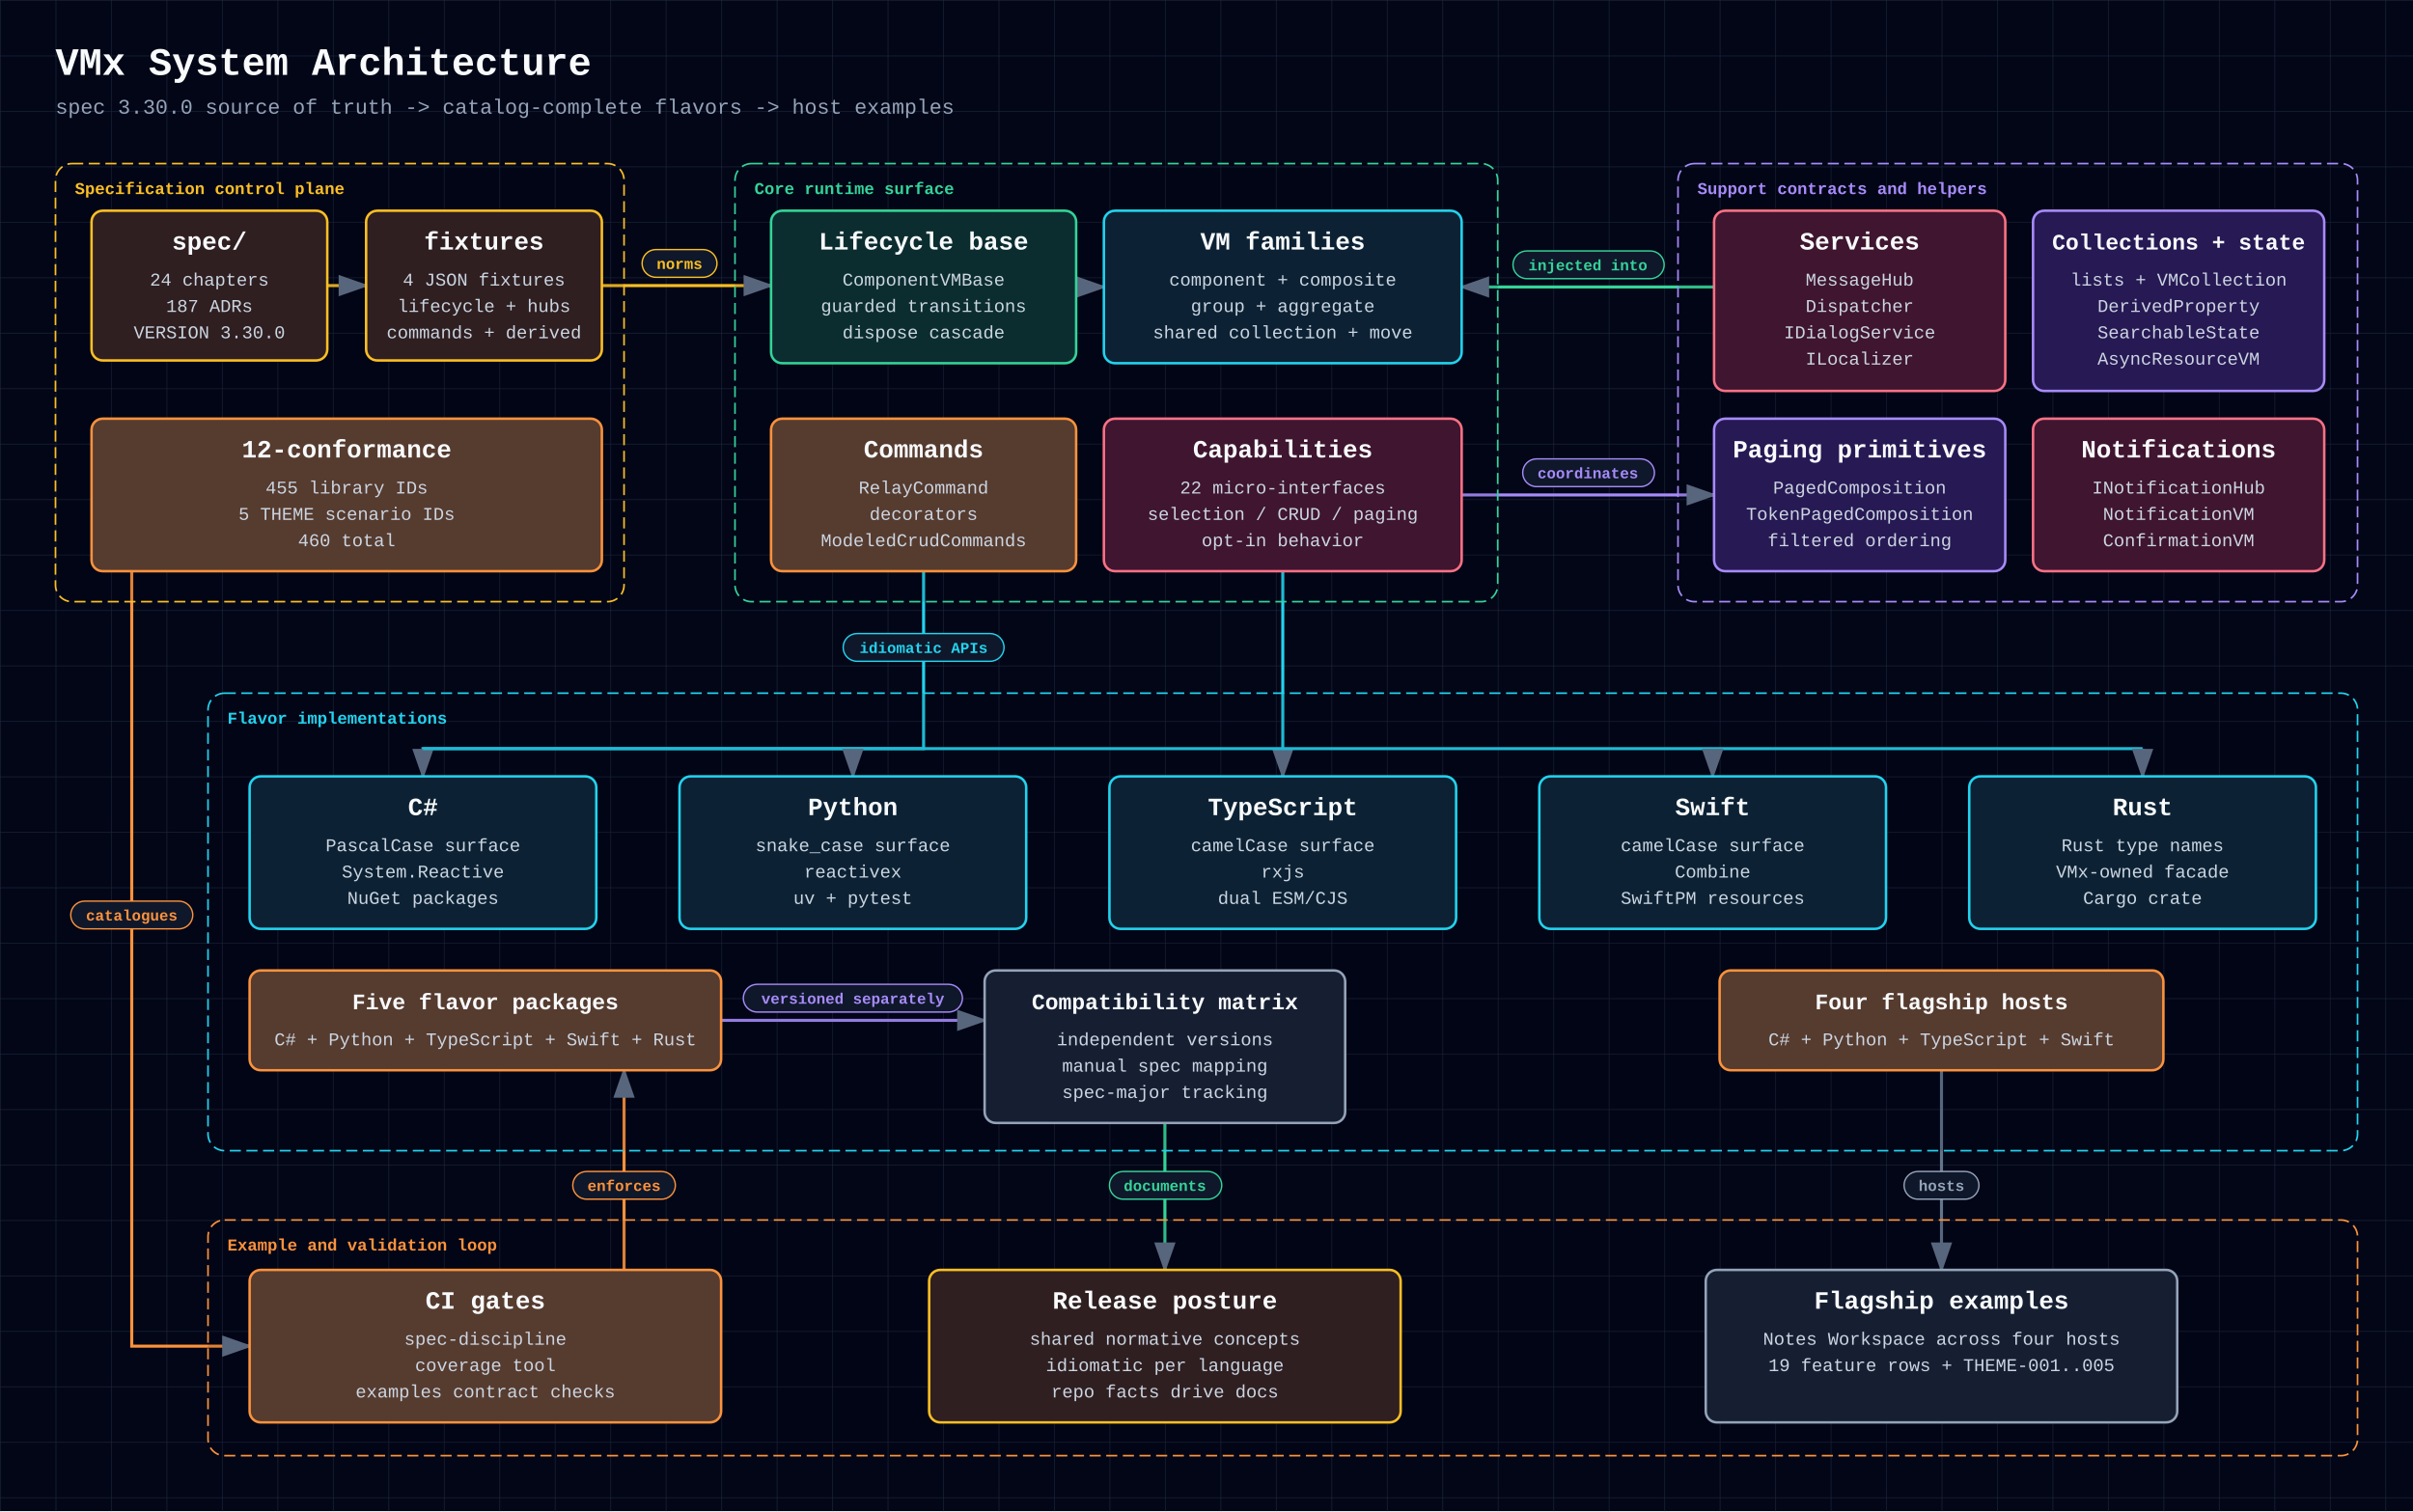
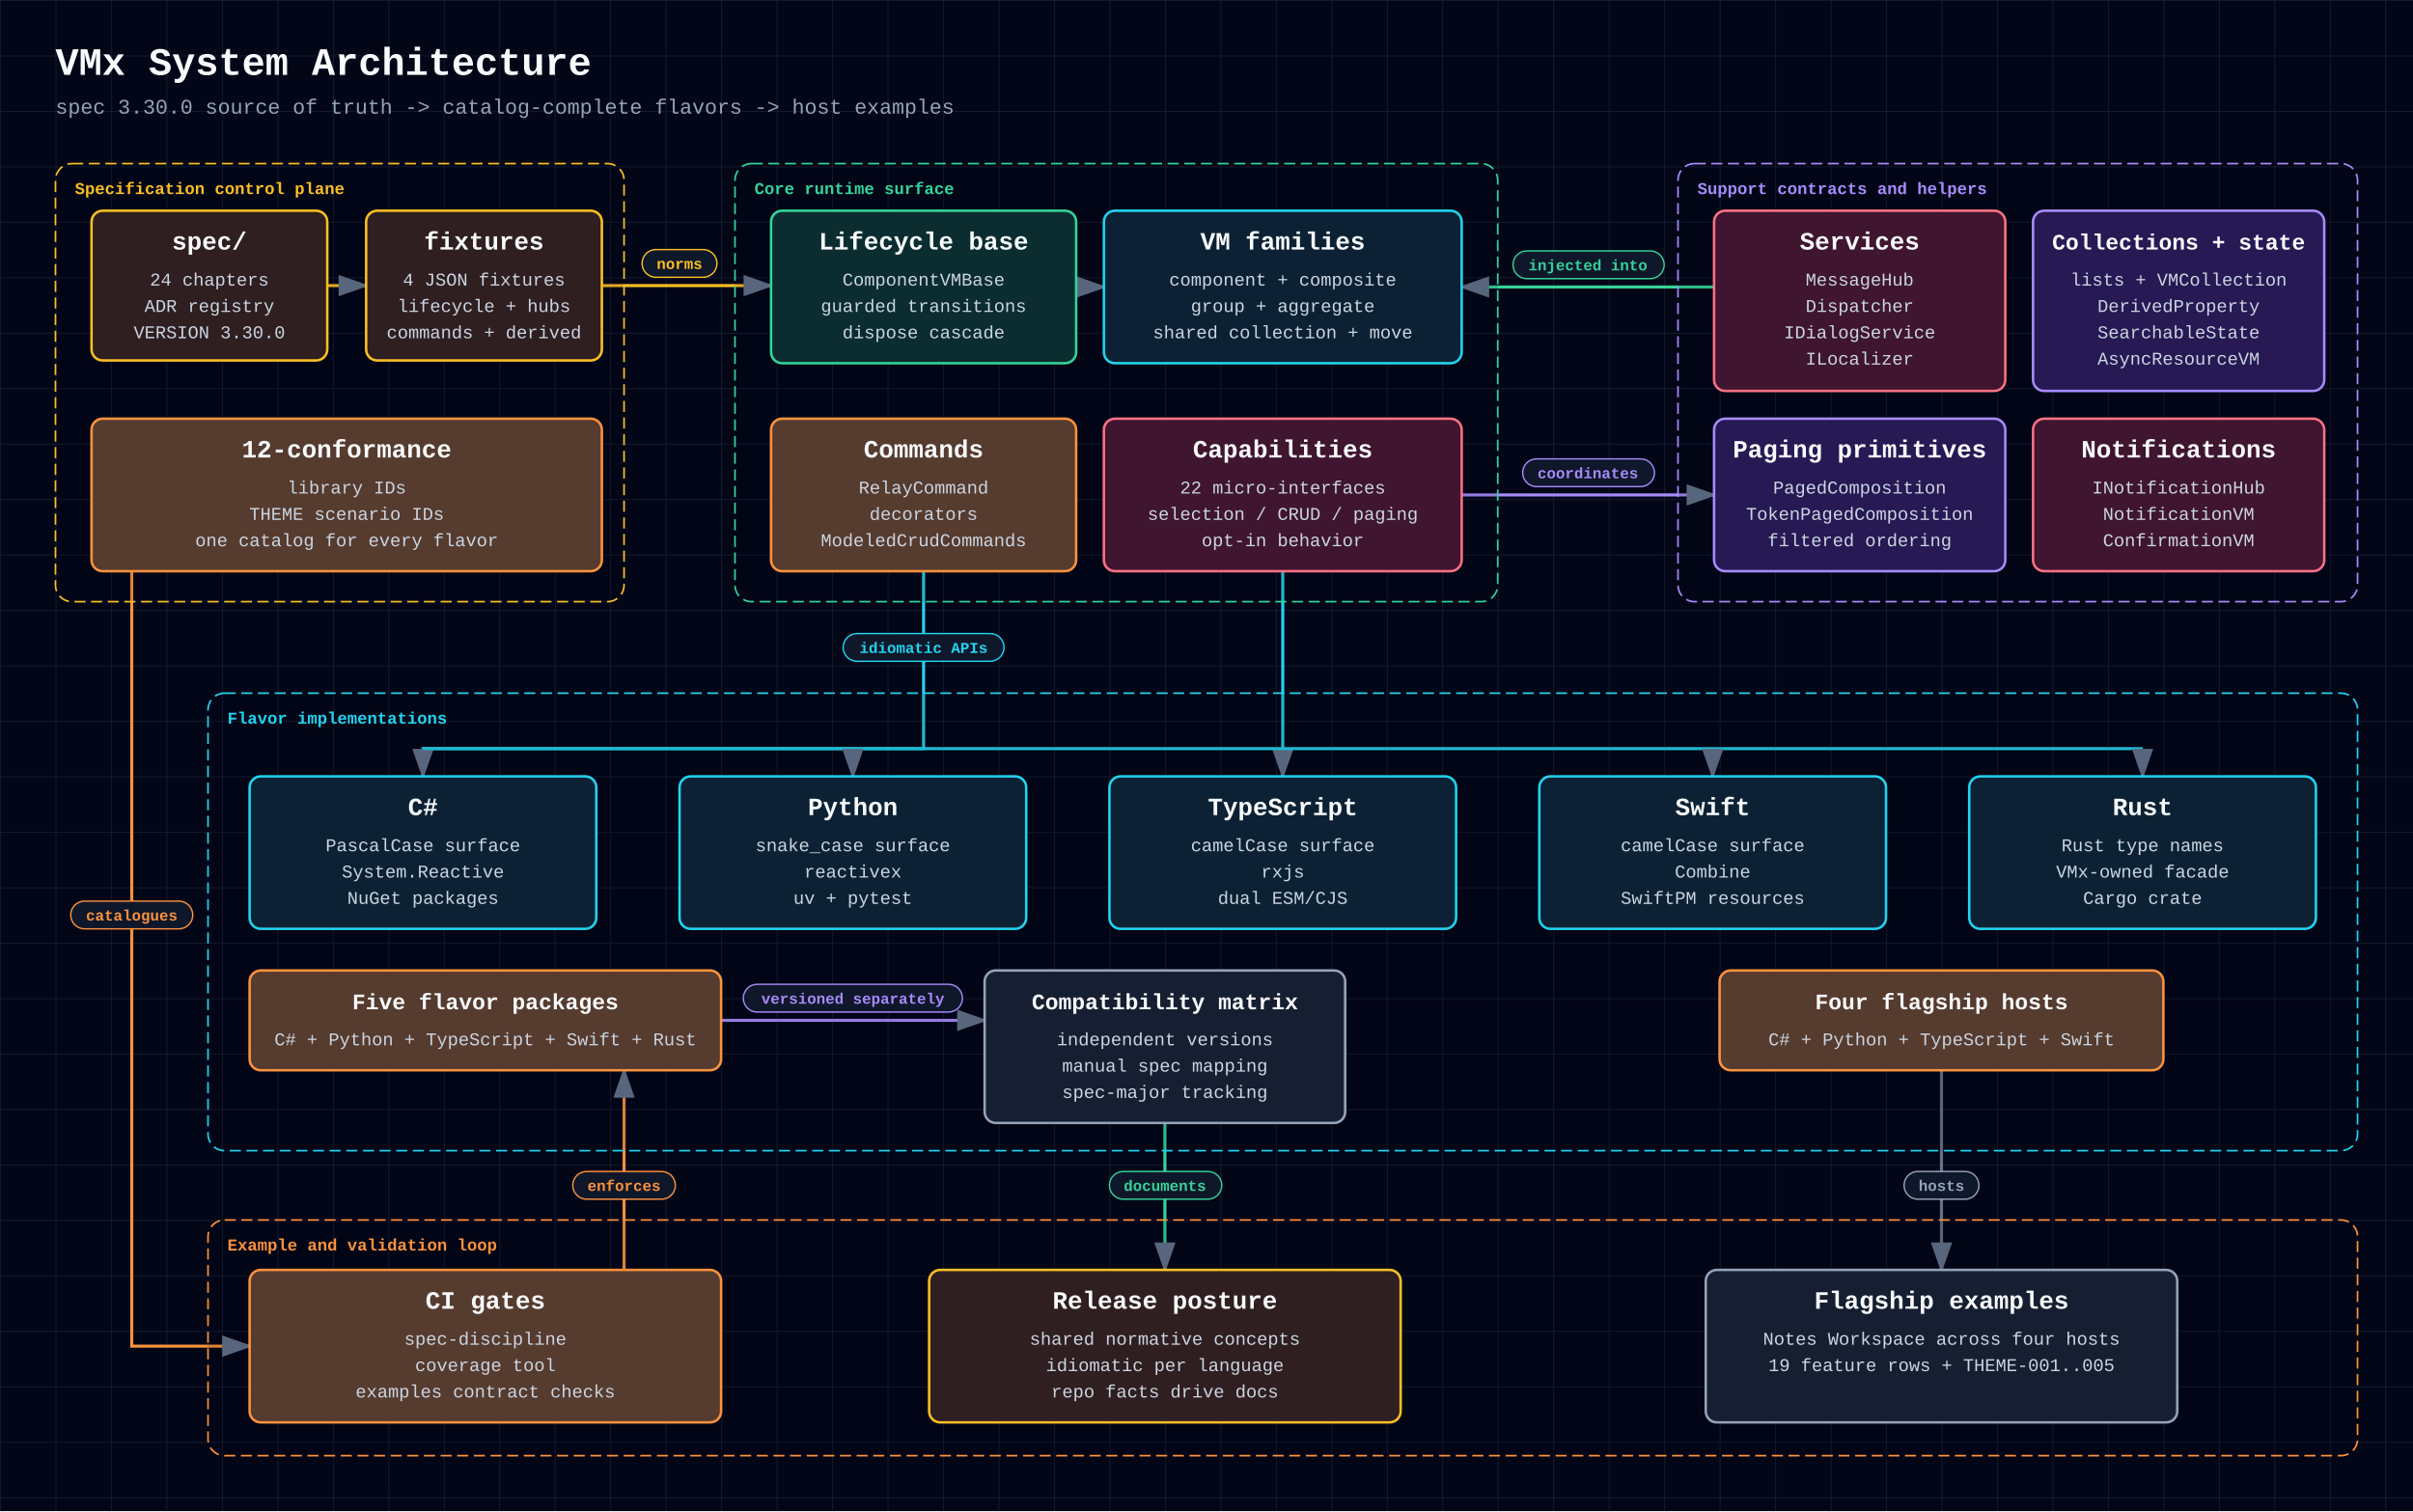
<svg xmlns="http://www.w3.org/2000/svg" width="1740" height="1090" viewBox="0 0 1740 1090" role="img" aria-labelledby="diagram-title diagram-description" style="font-family: 'JetBrains Mono', ui-monospace, SFMono-Regular, Menlo, Monaco, Consolas, 'Liberation Mono', 'Courier New', monospace;">
  <defs>
    <style>
      text { font-family: 'JetBrains Mono', ui-monospace, SFMono-Regular, Menlo, Monaco, Consolas, 'Liberation Mono', 'Courier New', monospace; }
    </style>
    <pattern id="grid" width="40" height="40" patternUnits="userSpaceOnUse">
      <path d="M 40 0 L 0 0 0 40" fill="none" stroke="#1e293b" stroke-width="0.8" />
    </pattern>
    <marker id="arrowhead" markerWidth="10" markerHeight="7" refX="9" refY="3.5" orient="auto">
      <polygon points="0 0, 10 3.5, 0 7" fill="#64748b" />
    </marker>
  </defs>
  <rect width="100%" height="100%" fill="#020617" />
  <rect width="100%" height="100%" fill="url(#grid)" />
  <text x="40" y="54" fill="#f8fafc" font-size="28" font-weight="700" text-anchor="start">VMx System Architecture</text>
  <text x="40" y="82" fill="#94a3b8" font-size="15" font-weight="400" text-anchor="start">spec 3.30.0 source of truth -&gt; catalog-complete flavors -&gt; host examples</text>
  <polyline points="236,206 264,206" fill="none" stroke="#fbbf24" stroke-width="2.2" marker-end="url(#arrowhead)" />
  <polyline points="434,206 556,206" fill="none" stroke="#fbbf24" stroke-width="2.2" marker-end="url(#arrowhead)" />
  <polyline points="776,207 796,207" fill="none" stroke="#22d3ee" stroke-width="2.2" marker-end="url(#arrowhead)" />
  <polyline points="1236,207 1054,207" fill="none" stroke="#34d399" stroke-width="2.2" marker-end="url(#arrowhead)" />
  <polyline points="1054,357 1236,357" fill="none" stroke="#a78bfa" stroke-width="2.2" marker-end="url(#arrowhead)" />
  <polyline points="666,412 666,540 305,540 305,560" fill="none" stroke="#22d3ee" stroke-width="2.2" marker-end="url(#arrowhead)" />
  <polyline points="925,412 925,560" fill="none" stroke="#22d3ee" stroke-width="2.2" marker-end="url(#arrowhead)" />
  <polyline points="305,540 1545,540" fill="none" stroke="#22d3ee" stroke-width="2.2" />
  <polyline points="615,540 615,560" fill="none" stroke="#22d3ee" stroke-width="2.2" marker-end="url(#arrowhead)" />
  <polyline points="1235,540 1235,560" fill="none" stroke="#22d3ee" stroke-width="2.2" marker-end="url(#arrowhead)" />
  <polyline points="1545,540 1545,560" fill="none" stroke="#22d3ee" stroke-width="2.2" marker-end="url(#arrowhead)" />
  <polyline points="95,412 95,971 180,971" fill="none" stroke="#fb923c" stroke-width="2.2" marker-end="url(#arrowhead)" />
  <polyline points="520,736 710,736" fill="none" stroke="#a78bfa" stroke-width="2.2" marker-end="url(#arrowhead)" />
  <polyline points="450,916 450,772" fill="none" stroke="#fb923c" stroke-width="2.2" marker-end="url(#arrowhead)" />
  <polyline points="840,810 840,916" fill="none" stroke="#34d399" stroke-width="2.2" marker-end="url(#arrowhead)" />
  <polyline points="1400,772 1400,916" fill="none" stroke="#64748b" stroke-width="2.2" marker-end="url(#arrowhead)" />
  <rect x="40" y="118" width="410" height="316" rx="12" fill="rgba(2, 6, 23, 0.12)" stroke="#fbbf24" stroke-width="1.2" stroke-dasharray="8 4" />
  <text x="54" y="140" fill="#fbbf24" font-size="12" font-weight="700" text-anchor="start">Specification control plane</text>
  <rect x="530" y="118" width="550" height="316" rx="12" fill="rgba(2, 6, 23, 0.12)" stroke="#34d399" stroke-width="1.2" stroke-dasharray="8 4" />
  <text x="544" y="140" fill="#34d399" font-size="12" font-weight="700" text-anchor="start">Core runtime surface</text>
  <rect x="1210" y="118" width="490" height="316" rx="12" fill="rgba(2, 6, 23, 0.12)" stroke="#a78bfa" stroke-width="1.2" stroke-dasharray="8 4" />
  <text x="1224" y="140" fill="#a78bfa" font-size="12" font-weight="700" text-anchor="start">Support contracts and helpers</text>
  <rect x="150" y="500" width="1550" height="330" rx="12" fill="rgba(2, 6, 23, 0.12)" stroke="#22d3ee" stroke-width="1.2" stroke-dasharray="8 4" />
  <text x="164" y="522" fill="#22d3ee" font-size="12" font-weight="700" text-anchor="start">Flavor implementations</text>
  <rect x="150" y="880" width="1550" height="170" rx="12" fill="rgba(2, 6, 23, 0.12)" stroke="#fb923c" stroke-width="1.2" stroke-dasharray="8 4" />
  <text x="164" y="902" fill="#fb923c" font-size="12" font-weight="700" text-anchor="start">Example and validation loop</text>
  <rect x="66" y="152" width="170" height="108" rx="8" fill="#0f172a" />
  <rect x="66" y="152" width="170" height="108" rx="8" fill="rgba(120, 53, 15, 0.3)" stroke="#fbbf24" stroke-width="1.8" />
  <text x="151" y="180" fill="#f8fafc" font-size="18" font-weight="700" text-anchor="middle">spec/</text>
  <text x="151" y="206" fill="#cbd5e1" font-size="13" font-weight="400" text-anchor="middle">24 chapters</text>
-   <text x="151" y="225" fill="#cbd5e1" font-size="13" font-weight="400" text-anchor="middle">187 ADRs</text>
+   <text x="151" y="225" fill="#cbd5e1" font-size="13" font-weight="400" text-anchor="middle">ADR registry</text>
  <text x="151" y="244" fill="#cbd5e1" font-size="13" font-weight="400" text-anchor="middle">VERSION 3.30.0</text>
  <rect x="264" y="152" width="170" height="108" rx="8" fill="#0f172a" />
  <rect x="264" y="152" width="170" height="108" rx="8" fill="rgba(120, 53, 15, 0.3)" stroke="#fbbf24" stroke-width="1.8" />
  <text x="349" y="180" fill="#f8fafc" font-size="18" font-weight="700" text-anchor="middle">fixtures</text>
  <text x="349" y="206" fill="#cbd5e1" font-size="13" font-weight="400" text-anchor="middle">4 JSON fixtures</text>
  <text x="349" y="225" fill="#cbd5e1" font-size="13" font-weight="400" text-anchor="middle">lifecycle + hubs</text>
  <text x="349" y="244" fill="#cbd5e1" font-size="13" font-weight="400" text-anchor="middle">commands + derived</text>
  <rect x="66" y="302" width="368" height="110" rx="8" fill="#0f172a" />
  <rect x="66" y="302" width="368" height="110" rx="8" fill="rgba(251, 146, 60, 0.3)" stroke="#fb923c" stroke-width="1.8" />
  <text x="250" y="330" fill="#f8fafc" font-size="18" font-weight="700" text-anchor="middle">12-conformance</text>
-   <text x="250" y="356" fill="#cbd5e1" font-size="13" font-weight="400" text-anchor="middle">455 library IDs</text>
-   <text x="250" y="375" fill="#cbd5e1" font-size="13" font-weight="400" text-anchor="middle">5 THEME scenario IDs</text>
-   <text x="250" y="394" fill="#cbd5e1" font-size="13" font-weight="400" text-anchor="middle">460 total</text>
+   <text x="250" y="356" fill="#cbd5e1" font-size="13" font-weight="400" text-anchor="middle">library IDs</text>
+   <text x="250" y="375" fill="#cbd5e1" font-size="13" font-weight="400" text-anchor="middle">THEME scenario IDs</text>
+   <text x="250" y="394" fill="#cbd5e1" font-size="13" font-weight="400" text-anchor="middle">one catalog for every flavor</text>
  <rect x="556" y="152" width="220" height="110" rx="8" fill="#0f172a" />
  <rect x="556" y="152" width="220" height="110" rx="8" fill="rgba(6, 78, 59, 0.4)" stroke="#34d399" stroke-width="1.8" />
  <text x="666" y="180" fill="#f8fafc" font-size="18" font-weight="700" text-anchor="middle">Lifecycle base</text>
  <text x="666" y="206" fill="#cbd5e1" font-size="13" font-weight="400" text-anchor="middle">ComponentVMBase</text>
  <text x="666" y="225" fill="#cbd5e1" font-size="13" font-weight="400" text-anchor="middle">guarded transitions</text>
  <text x="666" y="244" fill="#cbd5e1" font-size="13" font-weight="400" text-anchor="middle">dispose cascade</text>
  <rect x="796" y="152" width="258" height="110" rx="8" fill="#0f172a" />
  <rect x="796" y="152" width="258" height="110" rx="8" fill="rgba(8, 51, 68, 0.4)" stroke="#22d3ee" stroke-width="1.8" />
  <text x="925" y="180" fill="#f8fafc" font-size="18" font-weight="700" text-anchor="middle">VM families</text>
  <text x="925" y="206" fill="#cbd5e1" font-size="13" font-weight="400" text-anchor="middle">component + composite</text>
  <text x="925" y="225" fill="#cbd5e1" font-size="13" font-weight="400" text-anchor="middle">group + aggregate</text>
  <text x="925" y="244" fill="#cbd5e1" font-size="13" font-weight="400" text-anchor="middle">shared collection + move</text>
  <rect x="556" y="302" width="220" height="110" rx="8" fill="#0f172a" />
  <rect x="556" y="302" width="220" height="110" rx="8" fill="rgba(251, 146, 60, 0.3)" stroke="#fb923c" stroke-width="1.8" />
  <text x="666" y="330" fill="#f8fafc" font-size="18" font-weight="700" text-anchor="middle">Commands</text>
  <text x="666" y="356" fill="#cbd5e1" font-size="13" font-weight="400" text-anchor="middle">RelayCommand</text>
  <text x="666" y="375" fill="#cbd5e1" font-size="13" font-weight="400" text-anchor="middle">decorators</text>
  <text x="666" y="394" fill="#cbd5e1" font-size="13" font-weight="400" text-anchor="middle">ModeledCrudCommands</text>
  <rect x="796" y="302" width="258" height="110" rx="8" fill="#0f172a" />
  <rect x="796" y="302" width="258" height="110" rx="8" fill="rgba(136, 19, 55, 0.4)" stroke="#fb7185" stroke-width="1.8" />
  <text x="925" y="330" fill="#f8fafc" font-size="18" font-weight="700" text-anchor="middle">Capabilities</text>
  <text x="925" y="356" fill="#cbd5e1" font-size="13" font-weight="400" text-anchor="middle">22 micro-interfaces</text>
  <text x="925" y="375" fill="#cbd5e1" font-size="13" font-weight="400" text-anchor="middle">selection / CRUD / paging</text>
  <text x="925" y="394" fill="#cbd5e1" font-size="13" font-weight="400" text-anchor="middle">opt-in behavior</text>
  <rect x="1236" y="152" width="210" height="130" rx="8" fill="#0f172a" />
  <rect x="1236" y="152" width="210" height="130" rx="8" fill="rgba(136, 19, 55, 0.4)" stroke="#fb7185" stroke-width="1.8" />
  <text x="1341" y="180" fill="#f8fafc" font-size="18" font-weight="700" text-anchor="middle">Services</text>
  <text x="1341" y="206" fill="#cbd5e1" font-size="13" font-weight="400" text-anchor="middle">MessageHub</text>
  <text x="1341" y="225" fill="#cbd5e1" font-size="13" font-weight="400" text-anchor="middle">Dispatcher</text>
  <text x="1341" y="244" fill="#cbd5e1" font-size="13" font-weight="400" text-anchor="middle">IDialogService</text>
  <text x="1341" y="263" fill="#cbd5e1" font-size="13" font-weight="400" text-anchor="middle">ILocalizer</text>
  <rect x="1466" y="152" width="210" height="130" rx="8" fill="#0f172a" />
  <rect x="1466" y="152" width="210" height="130" rx="8" fill="rgba(76, 29, 149, 0.4)" stroke="#a78bfa" stroke-width="1.8" />
  <text x="1571" y="180" fill="#f8fafc" font-size="16" font-weight="700" text-anchor="middle">Collections + state</text>
  <text x="1571" y="206" fill="#cbd5e1" font-size="13" font-weight="400" text-anchor="middle">lists + VMCollection</text>
  <text x="1571" y="225" fill="#cbd5e1" font-size="13" font-weight="400" text-anchor="middle">DerivedProperty</text>
  <text x="1571" y="244" fill="#cbd5e1" font-size="13" font-weight="400" text-anchor="middle">SearchableState</text>
  <text x="1571" y="263" fill="#cbd5e1" font-size="13" font-weight="400" text-anchor="middle">AsyncResourceVM</text>
  <rect x="1236" y="302" width="210" height="110" rx="8" fill="#0f172a" />
  <rect x="1236" y="302" width="210" height="110" rx="8" fill="rgba(76, 29, 149, 0.4)" stroke="#a78bfa" stroke-width="1.8" />
  <text x="1341" y="330" fill="#f8fafc" font-size="17.93" font-weight="700" text-anchor="middle">Paging primitives</text>
  <text x="1341" y="356" fill="#cbd5e1" font-size="13" font-weight="400" text-anchor="middle">PagedComposition</text>
  <text x="1341" y="375" fill="#cbd5e1" font-size="13" font-weight="400" text-anchor="middle">TokenPagedComposition</text>
  <text x="1341" y="394" fill="#cbd5e1" font-size="13" font-weight="400" text-anchor="middle">filtered ordering</text>
  <rect x="1466" y="302" width="210" height="110" rx="8" fill="#0f172a" />
  <rect x="1466" y="302" width="210" height="110" rx="8" fill="rgba(136, 19, 55, 0.4)" stroke="#fb7185" stroke-width="1.8" />
  <text x="1571" y="330" fill="#f8fafc" font-size="18" font-weight="700" text-anchor="middle">Notifications</text>
  <text x="1571" y="356" fill="#cbd5e1" font-size="13" font-weight="400" text-anchor="middle">INotificationHub</text>
  <text x="1571" y="375" fill="#cbd5e1" font-size="13" font-weight="400" text-anchor="middle">NotificationVM</text>
  <text x="1571" y="394" fill="#cbd5e1" font-size="13" font-weight="400" text-anchor="middle">ConfirmationVM</text>
  <rect x="180" y="560" width="250" height="110" rx="8" fill="#0f172a" />
  <rect x="180" y="560" width="250" height="110" rx="8" fill="rgba(8, 51, 68, 0.4)" stroke="#22d3ee" stroke-width="1.8" />
  <text x="305" y="588" fill="#f8fafc" font-size="18" font-weight="700" text-anchor="middle">C#</text>
  <text x="305" y="614" fill="#cbd5e1" font-size="13" font-weight="400" text-anchor="middle">PascalCase surface</text>
  <text x="305" y="633" fill="#cbd5e1" font-size="13" font-weight="400" text-anchor="middle">System.Reactive</text>
  <text x="305" y="652" fill="#cbd5e1" font-size="13" font-weight="400" text-anchor="middle">NuGet packages</text>
  <rect x="490" y="560" width="250" height="110" rx="8" fill="#0f172a" />
  <rect x="490" y="560" width="250" height="110" rx="8" fill="rgba(8, 51, 68, 0.4)" stroke="#22d3ee" stroke-width="1.8" />
  <text x="615" y="588" fill="#f8fafc" font-size="18" font-weight="700" text-anchor="middle">Python</text>
  <text x="615" y="614" fill="#cbd5e1" font-size="13" font-weight="400" text-anchor="middle">snake_case surface</text>
  <text x="615" y="633" fill="#cbd5e1" font-size="13" font-weight="400" text-anchor="middle">reactivex</text>
  <text x="615" y="652" fill="#cbd5e1" font-size="13" font-weight="400" text-anchor="middle">uv + pytest</text>
  <rect x="800" y="560" width="250" height="110" rx="8" fill="#0f172a" />
  <rect x="800" y="560" width="250" height="110" rx="8" fill="rgba(8, 51, 68, 0.4)" stroke="#22d3ee" stroke-width="1.8" />
  <text x="925" y="588" fill="#f8fafc" font-size="18" font-weight="700" text-anchor="middle">TypeScript</text>
  <text x="925" y="614" fill="#cbd5e1" font-size="13" font-weight="400" text-anchor="middle">camelCase surface</text>
  <text x="925" y="633" fill="#cbd5e1" font-size="13" font-weight="400" text-anchor="middle">rxjs</text>
  <text x="925" y="652" fill="#cbd5e1" font-size="13" font-weight="400" text-anchor="middle">dual ESM/CJS</text>
  <rect x="1110" y="560" width="250" height="110" rx="8" fill="#0f172a" />
  <rect x="1110" y="560" width="250" height="110" rx="8" fill="rgba(8, 51, 68, 0.4)" stroke="#22d3ee" stroke-width="1.8" />
  <text x="1235" y="588" fill="#f8fafc" font-size="18" font-weight="700" text-anchor="middle">Swift</text>
  <text x="1235" y="614" fill="#cbd5e1" font-size="13" font-weight="400" text-anchor="middle">camelCase surface</text>
  <text x="1235" y="633" fill="#cbd5e1" font-size="13" font-weight="400" text-anchor="middle">Combine</text>
  <text x="1235" y="652" fill="#cbd5e1" font-size="13" font-weight="400" text-anchor="middle">SwiftPM resources</text>
  <rect x="1420" y="560" width="250" height="110" rx="8" fill="#0f172a" />
  <rect x="1420" y="560" width="250" height="110" rx="8" fill="rgba(8, 51, 68, 0.4)" stroke="#22d3ee" stroke-width="1.8" />
  <text x="1545" y="588" fill="#f8fafc" font-size="18" font-weight="700" text-anchor="middle">Rust</text>
  <text x="1545" y="614" fill="#cbd5e1" font-size="13" font-weight="400" text-anchor="middle">Rust type names</text>
  <text x="1545" y="633" fill="#cbd5e1" font-size="13" font-weight="400" text-anchor="middle">VMx-owned facade</text>
  <text x="1545" y="652" fill="#cbd5e1" font-size="13" font-weight="400" text-anchor="middle">Cargo crate</text>
  <rect x="180" y="700" width="340" height="72" rx="8" fill="#0f172a" />
  <rect x="180" y="700" width="340" height="72" rx="8" fill="rgba(251, 146, 60, 0.3)" stroke="#fb923c" stroke-width="1.8" />
  <text x="350" y="728" fill="#f8fafc" font-size="16" font-weight="700" text-anchor="middle">Five flavor packages</text>
  <text x="350" y="754" fill="#cbd5e1" font-size="13" font-weight="400" text-anchor="middle">C# + Python + TypeScript + Swift + Rust</text>
  <rect x="710" y="700" width="260" height="110" rx="8" fill="#0f172a" />
  <rect x="710" y="700" width="260" height="110" rx="8" fill="rgba(30, 41, 59, 0.5)" stroke="#94a3b8" stroke-width="1.8" />
  <text x="840" y="728" fill="#f8fafc" font-size="16" font-weight="700" text-anchor="middle">Compatibility matrix</text>
  <text x="840" y="754" fill="#cbd5e1" font-size="13" font-weight="400" text-anchor="middle">independent versions</text>
  <text x="840" y="773" fill="#cbd5e1" font-size="13" font-weight="400" text-anchor="middle">manual spec mapping</text>
  <text x="840" y="792" fill="#cbd5e1" font-size="13" font-weight="400" text-anchor="middle">spec-major tracking</text>
  <rect x="1240" y="700" width="320" height="72" rx="8" fill="#0f172a" />
  <rect x="1240" y="700" width="320" height="72" rx="8" fill="rgba(251, 146, 60, 0.3)" stroke="#fb923c" stroke-width="1.8" />
  <text x="1400" y="728" fill="#f8fafc" font-size="16" font-weight="700" text-anchor="middle">Four flagship hosts</text>
  <text x="1400" y="754" fill="#cbd5e1" font-size="13" font-weight="400" text-anchor="middle">C# + Python + TypeScript + Swift</text>
  <rect x="180" y="916" width="340" height="110" rx="8" fill="#0f172a" />
  <rect x="180" y="916" width="340" height="110" rx="8" fill="rgba(251, 146, 60, 0.3)" stroke="#fb923c" stroke-width="1.8" />
  <text x="350" y="944" fill="#f8fafc" font-size="18" font-weight="700" text-anchor="middle">CI gates</text>
  <text x="350" y="970" fill="#cbd5e1" font-size="13" font-weight="400" text-anchor="middle">spec-discipline</text>
  <text x="350" y="989" fill="#cbd5e1" font-size="13" font-weight="400" text-anchor="middle">coverage tool</text>
  <text x="350" y="1008" fill="#cbd5e1" font-size="13" font-weight="400" text-anchor="middle">examples contract checks</text>
  <rect x="670" y="916" width="340" height="110" rx="8" fill="#0f172a" />
  <rect x="670" y="916" width="340" height="110" rx="8" fill="rgba(120, 53, 15, 0.3)" stroke="#fbbf24" stroke-width="1.8" />
  <text x="840" y="944" fill="#f8fafc" font-size="18" font-weight="700" text-anchor="middle">Release posture</text>
  <text x="840" y="970" fill="#cbd5e1" font-size="13" font-weight="400" text-anchor="middle">shared normative concepts</text>
  <text x="840" y="989" fill="#cbd5e1" font-size="13" font-weight="400" text-anchor="middle">idiomatic per language</text>
  <text x="840" y="1008" fill="#cbd5e1" font-size="13" font-weight="400" text-anchor="middle">repo facts drive docs</text>
  <rect x="1230" y="916" width="340" height="110" rx="8" fill="#0f172a" />
  <rect x="1230" y="916" width="340" height="110" rx="8" fill="rgba(30, 41, 59, 0.5)" stroke="#94a3b8" stroke-width="1.8" />
  <text x="1400" y="944" fill="#f8fafc" font-size="18" font-weight="700" text-anchor="middle">Flagship examples</text>
  <text x="1400" y="970" fill="#cbd5e1" font-size="13" font-weight="400" text-anchor="middle">Notes Workspace across four hosts</text>
  <text x="1400" y="989" fill="#cbd5e1" font-size="13" font-weight="400" text-anchor="middle">19 feature rows + THEME-001..005</text>
  <rect x="463" y="180" width="54" height="20" rx="10" fill="#0f172a" stroke="#fbbf24" stroke-width="1" />
  <text x="490" y="194" fill="#fbbf24" font-size="11" font-weight="700" text-anchor="middle">norms</text>
  <rect x="1091" y="181" width="109" height="20" rx="10" fill="#0f172a" stroke="#34d399" stroke-width="1" />
  <text x="1145" y="195" fill="#34d399" font-size="11" font-weight="700" text-anchor="middle">injected into</text>
  <rect x="1098" y="331" width="95" height="20" rx="10" fill="#0f172a" stroke="#a78bfa" stroke-width="1" />
  <text x="1145" y="345" fill="#a78bfa" font-size="11" font-weight="700" text-anchor="middle">coordinates</text>
  <rect x="608" y="457" width="116" height="20" rx="10" fill="#0f172a" stroke="#22d3ee" stroke-width="1" />
  <text x="666" y="471" fill="#22d3ee" font-size="11" font-weight="700" text-anchor="middle">idiomatic APIs</text>
  <rect x="51" y="650" width="88" height="20" rx="10" fill="#0f172a" stroke="#fb923c" stroke-width="1" />
  <text x="95" y="664" fill="#fb923c" font-size="11" font-weight="700" text-anchor="middle">catalogues</text>
  <rect x="536" y="710" width="158" height="20" rx="10" fill="#0f172a" stroke="#a78bfa" stroke-width="1" />
  <text x="615" y="724" fill="#a78bfa" font-size="11" font-weight="700" text-anchor="middle">versioned separately</text>
  <rect x="413" y="845" width="74" height="20" rx="10" fill="#0f172a" stroke="#fb923c" stroke-width="1" />
  <text x="450" y="859" fill="#fb923c" font-size="11" font-weight="700" text-anchor="middle">enforces</text>
  <rect x="800" y="845" width="81" height="20" rx="10" fill="#0f172a" stroke="#34d399" stroke-width="1" />
  <text x="840" y="859" fill="#34d399" font-size="11" font-weight="700" text-anchor="middle">documents</text>
  <rect x="1373" y="845" width="54" height="20" rx="10" fill="#0f172a" stroke="#94a3b8" stroke-width="1" />
  <text x="1400" y="859" fill="#94a3b8" font-size="11" font-weight="700" text-anchor="middle">hosts</text>
</svg>
